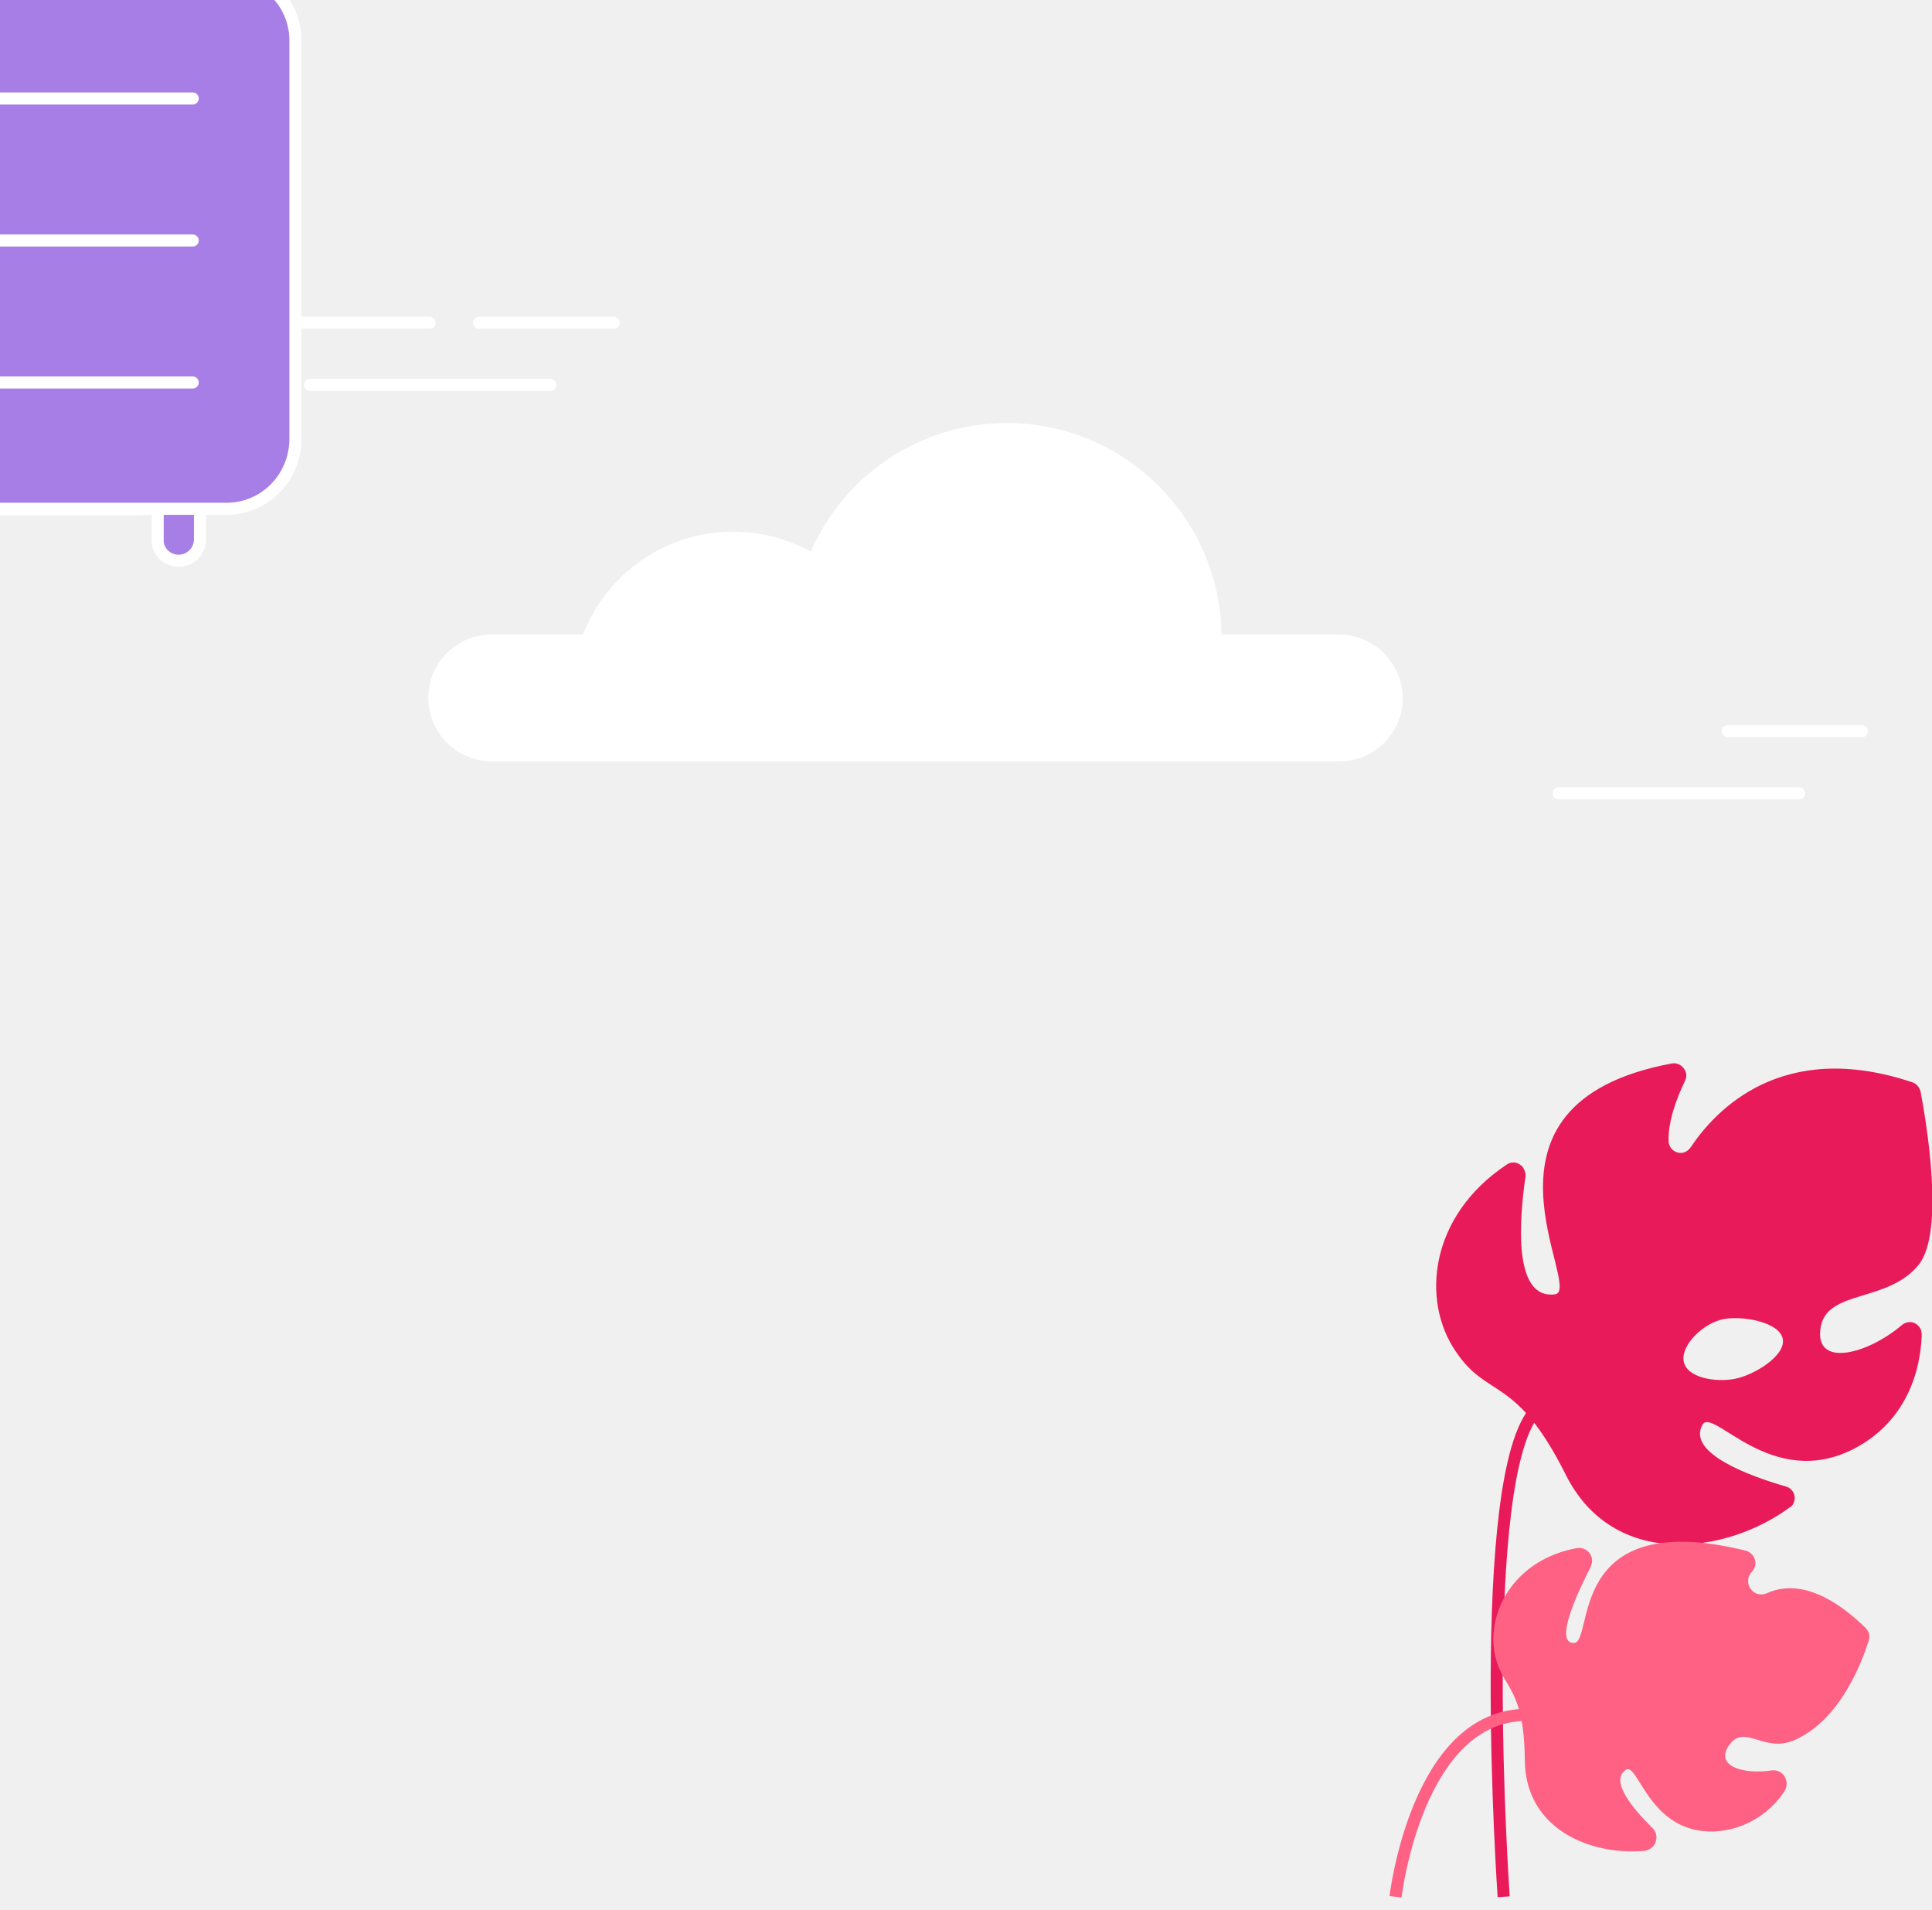
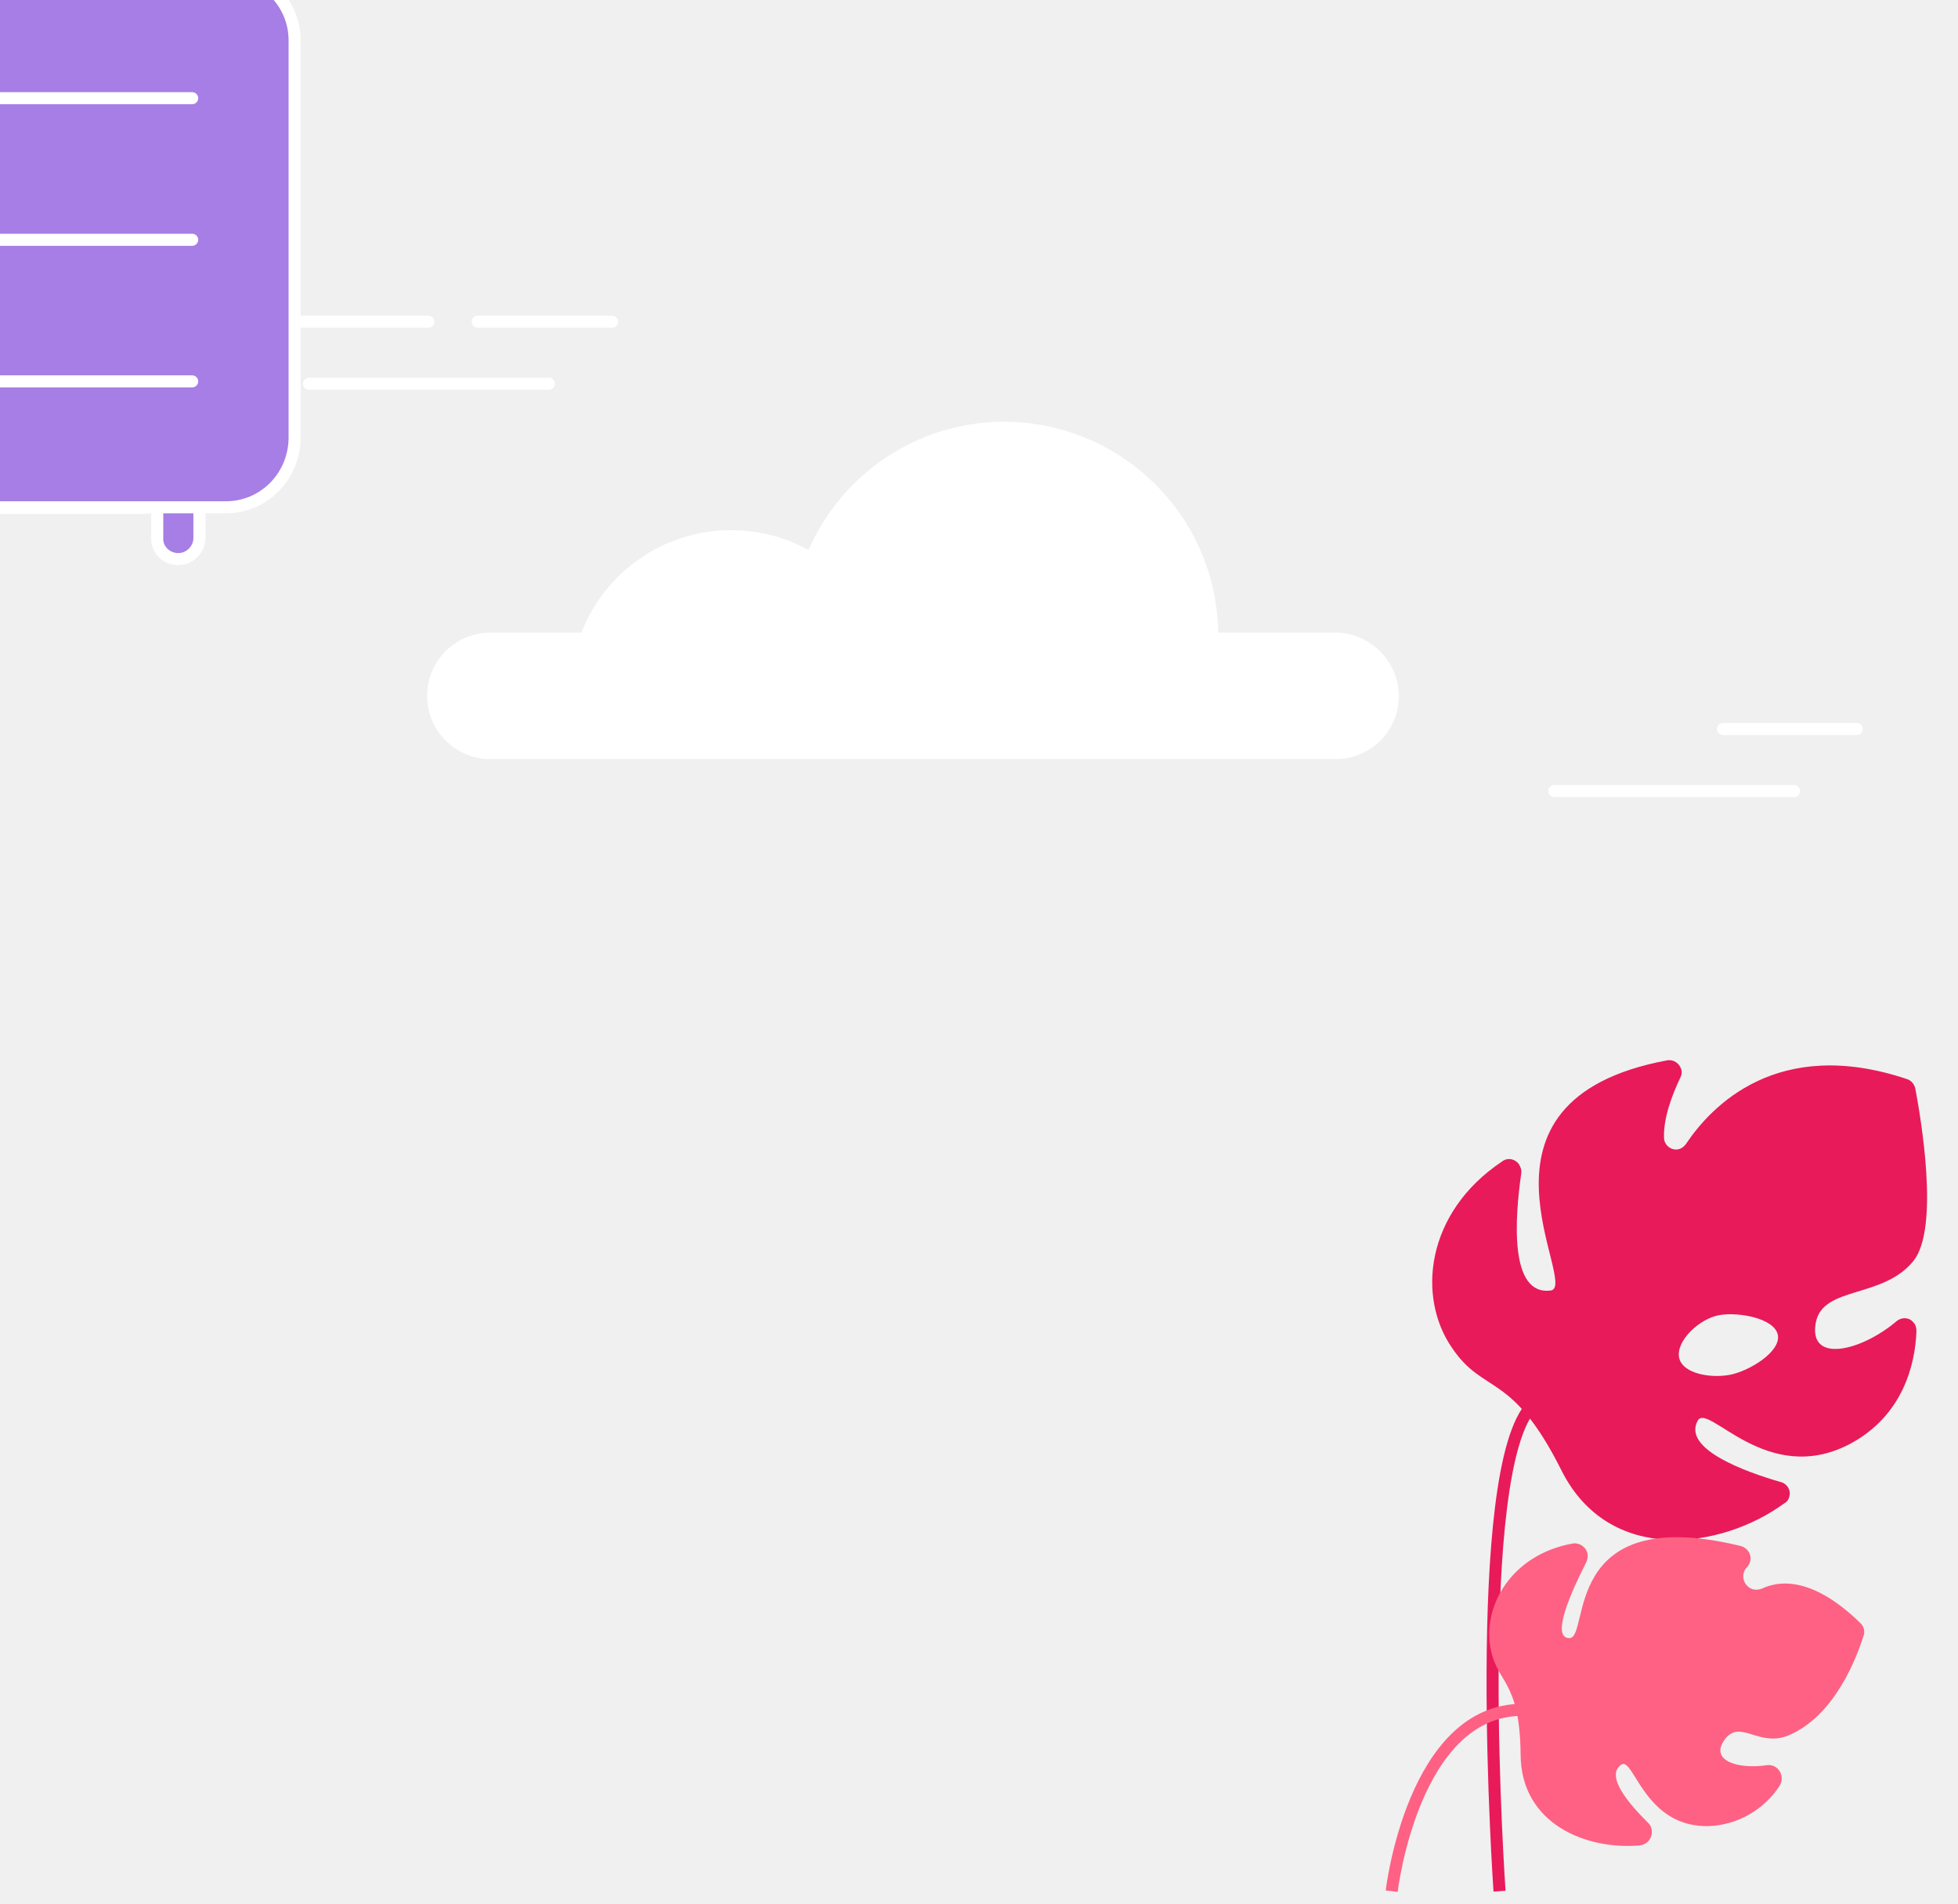
- <svg xmlns="http://www.w3.org/2000/svg" version="1.1" x="0px" y="0px" viewBox="0 -40 319.8 316" enable-background="new 0 0 319.8 276" xml:space="preserve">
+ <svg xmlns="http://www.w3.org/2000/svg" version="1.1" x="0px" y="0px" viewBox="0 -40 325 316">
  <defs>
    <g id="cloudTwo">
      <path fill="#FFFFFF" d="M221.6,65h-19.4c-0.3-19.6-16.4-35.2-36-35c-13.9,0.2-26.4,8.5-32,21.3c-3.9-2.2-8.4-3.3-12.9-3.3c-11,0-20.8,6.8-24.8,17H81.4c-5.8,0-10.5,4.7-10.5,10.5c0,5.8,4.7,10.5,10.5,10.5h140.3c5.8,0,10.5-4.7,10.5-10.5C232.1,69.7,227.4,65,221.6,65L221.6,65" />
      <line fill="none" stroke="#FFFFFF" stroke-width="2" stroke-linecap="round" stroke-miterlimit="10" x1="258" y1="91.3" x2="297.8" y2="91.3" />
      <line fill="none" stroke="#FFFFFF" stroke-width="2" stroke-linecap="round" stroke-miterlimit="10" x1="286" y1="81" x2="308.2" y2="81" />
    </g>
  </defs>
  <g>
    <set id="delay" attributeType="CSS" attributeName="visibility" to="hidden" dur="3.6s" />
    <g id="cloudOne">
-       <animateTransform attributeName="transform" type="translate" values="40 0; 0 0;  0 0;  0 -40;" calcMode="spline" begin="delay.end" dur="1.367s" keyValues="0; 0.29; 0.73; 1" keySplines="0.33, 0, 0, 1;                   0.33, 0, 0, 1;                   1, 0, 0.83, 0.83" fill="freeze" />
-       <animate attributeType="CSS" attributeName="opacity" begin="delay.end" values="0; 1; 1; 0" calcMode="spline" dur="1.367s" keyValues="0; 0.12; 0,73; 1" keySplines="0.33, 0, 0.67, 1;                   0.33, 0, 0.67, 1;                   1, 0, 0.83, 0.83" fill="freeze" />
+       <animateTransform attributeName="transform" type="translate" values="40 0; 0 0; 0 0; 0 -40;" calcMode="spline" begin="delay.end" dur="1.367s" keyTimes="0; 0.29; 0.73; 1" keySplines="0.33, 0, 0, 1;                     0.33, 0, 0, 1;                     1, 0, 0.83, 0.83" fill="freeze" />
+       <animate attributeType="CSS" attributeName="opacity" begin="delay.end" values="0; 1; 1; 0" calcMode="spline" dur="1.367s" keyTimes="0; 0.12; 0,73; 1" keySplines="0.33, 0, 0.67, 1;                   0.33, 0, 0.67, 1;                   1, 0, 0.83, 0.83" fill="freeze" />
      <line fill="none" stroke="#FFFFFF" stroke-width="2" stroke-linecap="round" stroke-miterlimit="10" x1="51.3" y1="23.7" x2="91.1" y2="23.7" />
      <path fill="none" stroke="#FFFFFF" stroke-width="2" stroke-linecap="round" stroke-miterlimit="10" d="M71.1,13.4H43.7C43.7,6.6,38.2,1,31.3,1c-6.8,0-12.4,5.5-12.4,12.4c0,0,0,0,0,0H1" />
      <line fill="none" stroke="#FFFFFF" stroke-width="2" stroke-linecap="round" stroke-miterlimit="10" x1="79.3" y1="13.4" x2="101.6" y2="13.4" />
    </g>
    <use href="#cloudTwo" style="opacity:0">
      <animateTransform attributeName="transform" type="translate" values="0, 0; 0, -80" begin="delay.end + 1s" dur="0.367s" fill="freeze" />
      <animate attrubuteType="CSS" attributeName="opacity" values="1; 0" begin="delay.end + 1s" dur="0.367s" calcMode="spline" keySplines="1, 0, 0.83, 0.83" fill="freeze" />
      <set attrubuteType="CSS" attributeName="opacity" begin="delay.end + 0.64s" to="1" />
    </use>
    <g id="leafTwo">
      <path fill="#E81A5A" d="M249.3,152.8c0.9-0.7,2.1-0.5,2.8,0.4c0.3,0.5,0.5,1,0.4,1.6c-1,7-2.1,20.3,4.9,19.4c4.9-0.7-16.6-31.5,19.3-38.2c1.1-0.2,2.1,0.5,2.4,1.6c0.1,0.5,0,0.9-0.2,1.3c-1.3,2.7-2.8,6.6-2.7,9.9c0,1.1,0.9,2,2,2c0.7,0,1.3-0.4,1.7-1c4.1-6.1,15.1-17.9,36.6-10.7c0.7,0.2,1.2,0.8,1.4,1.5c0.9,4.8,4.1,23.2-0.3,28.7c-5.1,6.3-15,4.1-16.2,10.2c-1.3,6.9,7.5,4.8,13.4-0.2c0.8-0.7,2.1-0.7,2.8,0.2c0.4,0.4,0.5,0.9,0.5,1.5c-0.2,5.4-2.2,14-11.1,18.7c-13.8,7.2-23.5-7-25.2-3.9c-2.6,4.7,7.9,8.5,13.8,10.2c1.1,0.3,1.7,1.4,1.4,2.4c-0.1,0.5-0.4,0.9-0.8,1.1c-10.5,7.7-29.1,10.3-37-5.4c-8.3-16.6-12.9-12.5-18.2-20.4C235.2,175.3,236.6,161.3,249.3,152.8 M278.7,185.3c0.5,2.7,5.2,3.5,8.4,2.9s8.5-3.8,8-6.6s-6.6-3.9-9.8-3.3S278.2,182.5,278.7,185.3">
        <animateTransform attributeName="transform" type="rotate" values="-3 253 195; 4 253 195; -3 253 195;" begin="delay.end" dur="1.407s" calcMode="spline" keySplines="0.33, 0, 0.67, 1; 0.33, 0, 0.67, 1" repeatCount="indefinite" />
      </path>
      <path fill="none" stroke="#E81A5A" stroke-width="2" stroke-miterlimit="10" d="M248.9,273.9c0,0-4.9-70.3,5.5-80.7" />
    </g>
    <g>
      <animateMotion path="M164.5,58.1c24.2-9.2,29.8-15.8,29.4-20.4c-1.2-15.1-69.7-38.8-112.4-6.6c-2.9,2.2-31.7,24.5-29,54c3.5,39.2,59.8,61.1,75.7,67.4c53.7,20.9,94.4,8.8,101.8,27.2c2.9,7.2,0.8,19.7-21.5,42.5" begin="delay.end" dur="1739ms" fill="freeze" />
      <g id="prize">
-         <animateTransform attributeName="transform" type="scale" calcMode="spline" values="0; 0.16; 0.5; 1" keyValues="0; 0,162; 0.65; 1" keySplines="0.77, 0, 0.67, 1;                     0.75, 0, 0.67, 1;                     0.33, 0, 0.67, 1" begin="delay.end" dur="1.433s" />
-         <animateTransform attributeName="transform" type="rotate" calcMode="spline" values="30; 30; -30; 20; 18.3; -6.5; 0" keyValues="0.145; 0.395; 0.625; 0.728; 0.936; 1" keySplines="0.33, 0, 0.67, 1;                     0.33, 0, 0.67, 1;                     0.33, 0, 0.67, 1;                     0.33, 0, 0.67, 1;                     0.33, 0, 0.67, 1;                     0.17, 0, 0.83, 1" begin="delay.end" dur="1.6s" additive="sum" fill="freeze" />
+         <animateTransform attributeName="transform" type="scale" values="0; 0.16; 0.5; 1" keyTimes="0; 0.162; 0.65; 1" calcMode="spline" keySplines="0.77, 0, 0.67, 1;                     0.75, 0, 0.67, 1;                     0.33, 0, 0.67, 1" begin="delay.end" dur="1433ms" />
+         <animateTransform attributeName="transform" type="rotate" calcMode="spline" values="30; 30; -30; 20; 18.3; -6.5; 0" keyTimes="0; 0.145; 0.395; 0.625; 0.728; 0.93; 1" keySplines="0.33, 0, 0.67, 1;                     0.33, 0, 0.67, 1;                     0.33, 0, 0.67, 1;                     0.33, 0, 0.67, 1;                     0.33, 0, 0.67, 1;                     0.17, 0, 0.83, 1" begin="delay.end" dur="1567ms" additive="sum" />
        <g id="suitcase">
          <path fill="#A67EE5" d="M29.6,52.8c1.9,0,3.5-1.6,3.5-3.5v-5.1c0-1.9-1.6-3.5-3.5-3.5c-1.9,0-3.5,1.6-3.5,3.5c0,0,0,0,0,0v5.1C26,51.2,27.6,52.8,29.6,52.8" />
          <path fill="none" stroke="#FFFFFF" stroke-width="2" stroke-miterlimit="10" d="M29.6,52.8c1.9,0,3.5-1.6,3.5-3.5v-5.1c0-1.9-1.6-3.5-3.5-3.5c-1.9,0-3.5,1.6-3.5,3.5c0,0,0,0,0,0v5.1C26,51.2,27.6,52.8,29.6,52.8z" />
          <path fill="#A67EE5" d="M-46,52.8c1.9,0,3.5-1.6,3.5-3.5v-5.1c0-1.9-1.6-3.5-3.5-3.5c-1.9,0-3.5,1.6-3.5,3.5c0,0,0,0,0,0v5.1C-49.5,51.2-47.9,52.8-46,52.8" />
          <path fill="none" stroke="#FFFFFF" stroke-width="2" stroke-miterlimit="10" d="M-46,52.8c1.9,0,3.5-1.6,3.5-3.5v-5.1c0-1.9-1.6-3.5-3.5-3.5c-1.9,0-3.5,1.6-3.5,3.5c0,0,0,0,0,0v5.1C-49.5,51.2-47.9,52.8-46,52.8z" />
          <path fill="#A67EE5" d="M-51.4,44.2h74.5c6.3,0,11.3-5.1,11.3-11.4v-66.1c0-6.3-5.1-11.3-11.4-11.4h-74.5c-6.3,0-11.3,5.1-11.4,11.4v66.1C-62.7,39.1-57.7,44.2-51.4,44.2" />
          <path fill="none" stroke="#FFFFFF" stroke-width="2" stroke-miterlimit="10" d="M-51.4-44.6h74.5c6.3,0,11.3,5.1,11.3,11.4v66.1c0,6.3-5.1,11.4-11.3,11.4h-74.5c-6.3,0-11.4-5.1-11.4-11.4v-66.1C-62.8-39.5-57.7-44.6-51.4-44.6z" />
          <path fill="#A67EE5" d="M-23.1-56.9H9.3c2.3,0,4.1,1.8,4.1,4.1v16c0,0.7-0.5,1.2-1.2,1.2l0,0H9.5c-0.7,0-1.2-0.5-1.2-1.2l0,0v-14.4c0-0.7-0.6-1.3-1.3-1.3c0,0,0,0,0,0h-27.9c-0.7,0-1.3,0.6-1.3,1.3c0,0,0,0,0,0v14.4c0,0.7-0.5,1.2-1.2,1.2l0,0H-26c-0.7,0-1.2-0.5-1.2-1.2l0,0v-16C-27.1-55.1-25.3-56.9-23.1-56.9" />
          <path fill="none" stroke="#FFFFFF" stroke-width="2" stroke-miterlimit="10" d="M-23.1-56.9H9.3c2.3,0,4.1,1.8,4.1,4.1v16c0,0.7-0.5,1.2-1.2,1.2l0,0H9.5c-0.7,0-1.2-0.5-1.2-1.2l0,0v-14.4c0-0.7-0.6-1.3-1.3-1.3c0,0,0,0,0,0h-27.9c-0.7,0-1.3,0.6-1.3,1.3c0,0,0,0,0,0v14.4c0,0.7-0.5,1.2-1.2,1.2l0,0H-26c-0.7,0-1.2-0.5-1.2-1.2l0,0v-16C-27.1-55.1-25.3-56.9-23.1-56.9z" />
          <path fill="#A67EE5" d="M-37,44.2h74.5c6.3,0,11.3-5.1,11.4-11.4v-66.1c0-6.3-5.1-11.3-11.4-11.4H-37c-6.3,0-11.3,5.1-11.3,11.4v66.1C-48.3,39.1-43.2,44.2-37,44.2" />
          <path fill="none" stroke="#FFFFFF" stroke-width="2" stroke-miterlimit="10" d="M-37,44.2h74.5c6.3,0,11.3-5.1,11.4-11.4v-66.1c0-6.3-5.1-11.3-11.4-11.4H-37c-6.3,0-11.3,5.1-11.3,11.4v66.1C-48.3,39.1-43.2,44.2-37,44.2z" />
          <line fill="none" stroke="#FFFFFF" stroke-width="2" stroke-linecap="round" stroke-miterlimit="10" x1="31.9" y1="-23.7" x2="-31.4" y2="-23.7" />
          <line fill="none" stroke="#FFFFFF" stroke-width="2" stroke-linecap="round" stroke-miterlimit="10" x1="31.9" y1="-0.2" x2="-31.4" y2="-0.2" />
          <line fill="none" stroke="#FFFFFF" stroke-width="2" stroke-linecap="round" stroke-miterlimit="10" x1="31.9" y1="23.3" x2="-31.4" y2="23.3" />
          <path fill="#A67EE5" d="M-54.2-22.4h0.7v44.5h-0.7c-1.9,0-3.5-1.6-3.5-3.5v-37.4C-57.7-20.8-56.1-22.4-54.2-22.4C-54.2-22.4-54.2-22.4-54.2-22.4" />
          <path fill="none" stroke="#FFFFFF" stroke-width="2" stroke-miterlimit="10" d="M-54.2-22.4h0.7v44.5h-0.7c-1.9,0-3.5-1.6-3.5-3.5v-37.4C-57.7-20.8-56.1-22.4-54.2-22.4C-54.2-22.4-54.2-22.4-54.2-22.4z" />
        </g>
        <g id="parachute">
          <line fill="none" stroke="#FFFFFF" stroke-width="2" stroke-linecap="round" stroke-linejoin="round" x1="-6.9" y1="-57.2" x2="-62.4" y2="-137" />
          <line fill="none" stroke="#FFFFFF" stroke-width="2" stroke-linecap="round" stroke-linejoin="round" x1="-6.9" y1="-57.2" x2="-25.4" y2="-137" />
          <line fill="none" stroke="#FFFFFF" stroke-width="2" stroke-linecap="round" stroke-linejoin="round" x1="11.7" y1="-137" x2="-6.9" y2="-57.2" />
          <line fill="none" stroke="#FFFFFF" stroke-width="2" stroke-linecap="round" stroke-linejoin="round" x1="48.7" y1="-137" x2="-6.9" y2="-57.2" />
          <path fill="#FFFFFF" d="M-6.9-192.6c30.7,0,55.5,24.9,55.5,55.6c0-6.8-8.3-12.2-18.5-12.2s-18.3,5.4-18.5,12c0,0.1,0,0.2,0,0.3c0-6.8-8.3-12.2-18.5-12.2s-18.5,5.5-18.5,12.2c0-0.1,0-0.2,0-0.3c-0.2-6.6-8.4-12-18.5-12s-18.5,5.5-18.5,12.2C-62.5-167.8-37.6-192.7-6.9-192.6C-6.9-192.7-6.9-192.7-6.9-192.6 M-6.9-194.3c-31.6,0.1-57.2,25.7-57.2,57.2c0,0.9,0.7,1.7,1.7,1.7s1.7-0.7,1.7-1.7c0-5.8,7.6-10.6,16.9-10.6c9.1,0,16.7,4.7,16.9,10.4v0.2c0,0.9,0.7,1.7,1.7,1.7s1.7-0.7,1.7-1.7c0-5.8,7.6-10.6,16.9-10.6S10-142.9,10-137.1c0,0.9,0.7,1.7,1.7,1.7s1.7-0.7,1.7-1.7v-0.2c0.2-5.7,7.7-10.4,16.9-10.4c9.3,0,16.9,4.8,16.9,10.6c0,0.9,0.7,1.7,1.7,1.7s1.7-0.7,1.7-1.7C50.3-168.7,24.7-194.3-6.9-194.3" />
          <path fill="#E81A5A" d="M-6.9-192.6c9.9,0,18,20.9,18.5,55.3c0.2-6.6,8.4-12,18.5-12s18.5,5.5,18.5,12.2C48.7-167.8,23.8-192.7-6.9-192.6" />
          <path fill="#FE6183" d="M-6.9-192.6c-30.7,0-55.6,24.9-55.6,55.6c0-6.8,8.3-12.2,18.5-12.2s18.3,5.4,18.5,12C-24.9-171.8-16.8-192.7-6.9-192.6" />
          <path fill="#F7396B" d="M-6.9-192.6c-9.9,0-18,20.9-18.5,55.3c0,0.1,0,0.2,0,0.3c0-6.8,8.3-12.2,18.5-12.2s18.5,5.5,18.5,12.2c0-0.1,0-0.2,0-0.3C11.2-171.8,3.1-192.7-6.9-192.6" />
        </g>
      </g>
    </g>
    <use href="#cloudTwo">
      <animateTransform attributeName="transform" type="translate" values="90; 0" begin="delay.end" dur="0.4s" fill="freeze" />
      <animate attrubuteType="CSS" attributeName="opacity" values="0; 1" begin="delay.end" dur="0.167s" calcMode="spline" keySplines="0.33, 0, 0.67, 1" />
      <set attrubuteType="CSS" attributeName="opacity" begin="delay.end + 0.64s" to="0" />
    </use>
    <g id="leafOne">
-       <animateTransform attributeName="transform" type="rotate" values="6 230 274;               -4 230 274;               1 230 274;               -0.5 230 274;               0 230 274;               6 230 274" calcMode="spline" begin="delay.end" dur="2.3s" keySplines="0.33, 0, 0.67, 1;                   0.33, 0, 0.67, 1;                   0.33, 0, 0.67, 1;                   0.33, 0, 0.67, 1;                   0.33, 0, 0.67, 1;" repeatCount="indefinite" />
+       <animateTransform attributeName="transform" type="rotate" values="6 230 274;                 -4 230 274;                 1 230 274;                 -0.5 230 274;                 0 230 274;                 6 230 274" calcMode="spline" begin="delay.end" dur="2.3s" keySplines="0.33, 0, 0.67, 1;                     0.33, 0, 0.67, 1;                     0.33, 0, 0.67, 1;                     0.33, 0, 0.67, 1;                     0.33, 0, 0.67, 1;" repeatCount="indefinite" />
      <path fill="#FE6183" d="M308.8,229.4c0.6,0.6,0.8,1.4,0.5,2.2c-1.1,3.4-4.6,12.9-12.1,16.3c-5.1,2.4-8.3-2.7-10.9,0.8s2.1,5,6.9,4.3c1.2-0.2,2.3,0.6,2.5,1.8c0.1,0.5,0,1.1-0.3,1.6c-2.6,4-7,6.5-11.7,6.7c-10.8,0.3-12.5-11.6-14.6-10.2c-2.7,1.9,1.3,6.5,4.4,9.6c0.9,0.8,0.9,2.2,0.1,3.1c-0.4,0.4-0.8,0.6-1.4,0.7c-8.8,0.8-19.7-3.5-19.8-15c-0.1-12.9-4.2-11.8-5.1-18.4c-0.9-6.9,3.9-14.9,13.7-16.7c1.2-0.2,2.3,0.6,2.5,1.7c0.1,0.5,0,0.9-0.2,1.4c-2.4,4.7-6,12.6-2.8,12.6c3.5,0-1.6-22.6,28.4-15.3c1.2,0.3,1.9,1.5,1.6,2.6c-0.1,0.3-0.3,0.7-0.5,0.9l-0.1,0.1c-0.8,0.9-0.7,2.3,0.2,3.1c0.6,0.6,1.5,0.7,2.3,0.4C296,222,301.5,222.3,308.8,229.4" />
      <path fill="none" stroke="#FE6183" stroke-width="2" stroke-miterlimit="10" d="M231,273.9c0,0,3.5-30.1,21.7-30.1" />
    </g>
    <g id="ground">
      <line id="ground" fill="none" stroke="#FFFFFF" stroke-width="2" stroke-dasharray="243 243" stroke-dashoffset="243" x1="27" y1="275" x2="270" y2="275">
        <animate attributeName="stroke-dashoffset" to="-105" begin="delay.end" dur="0.48s" fill="freeze" />
      </line>
    </g>
  </g>
</svg>
